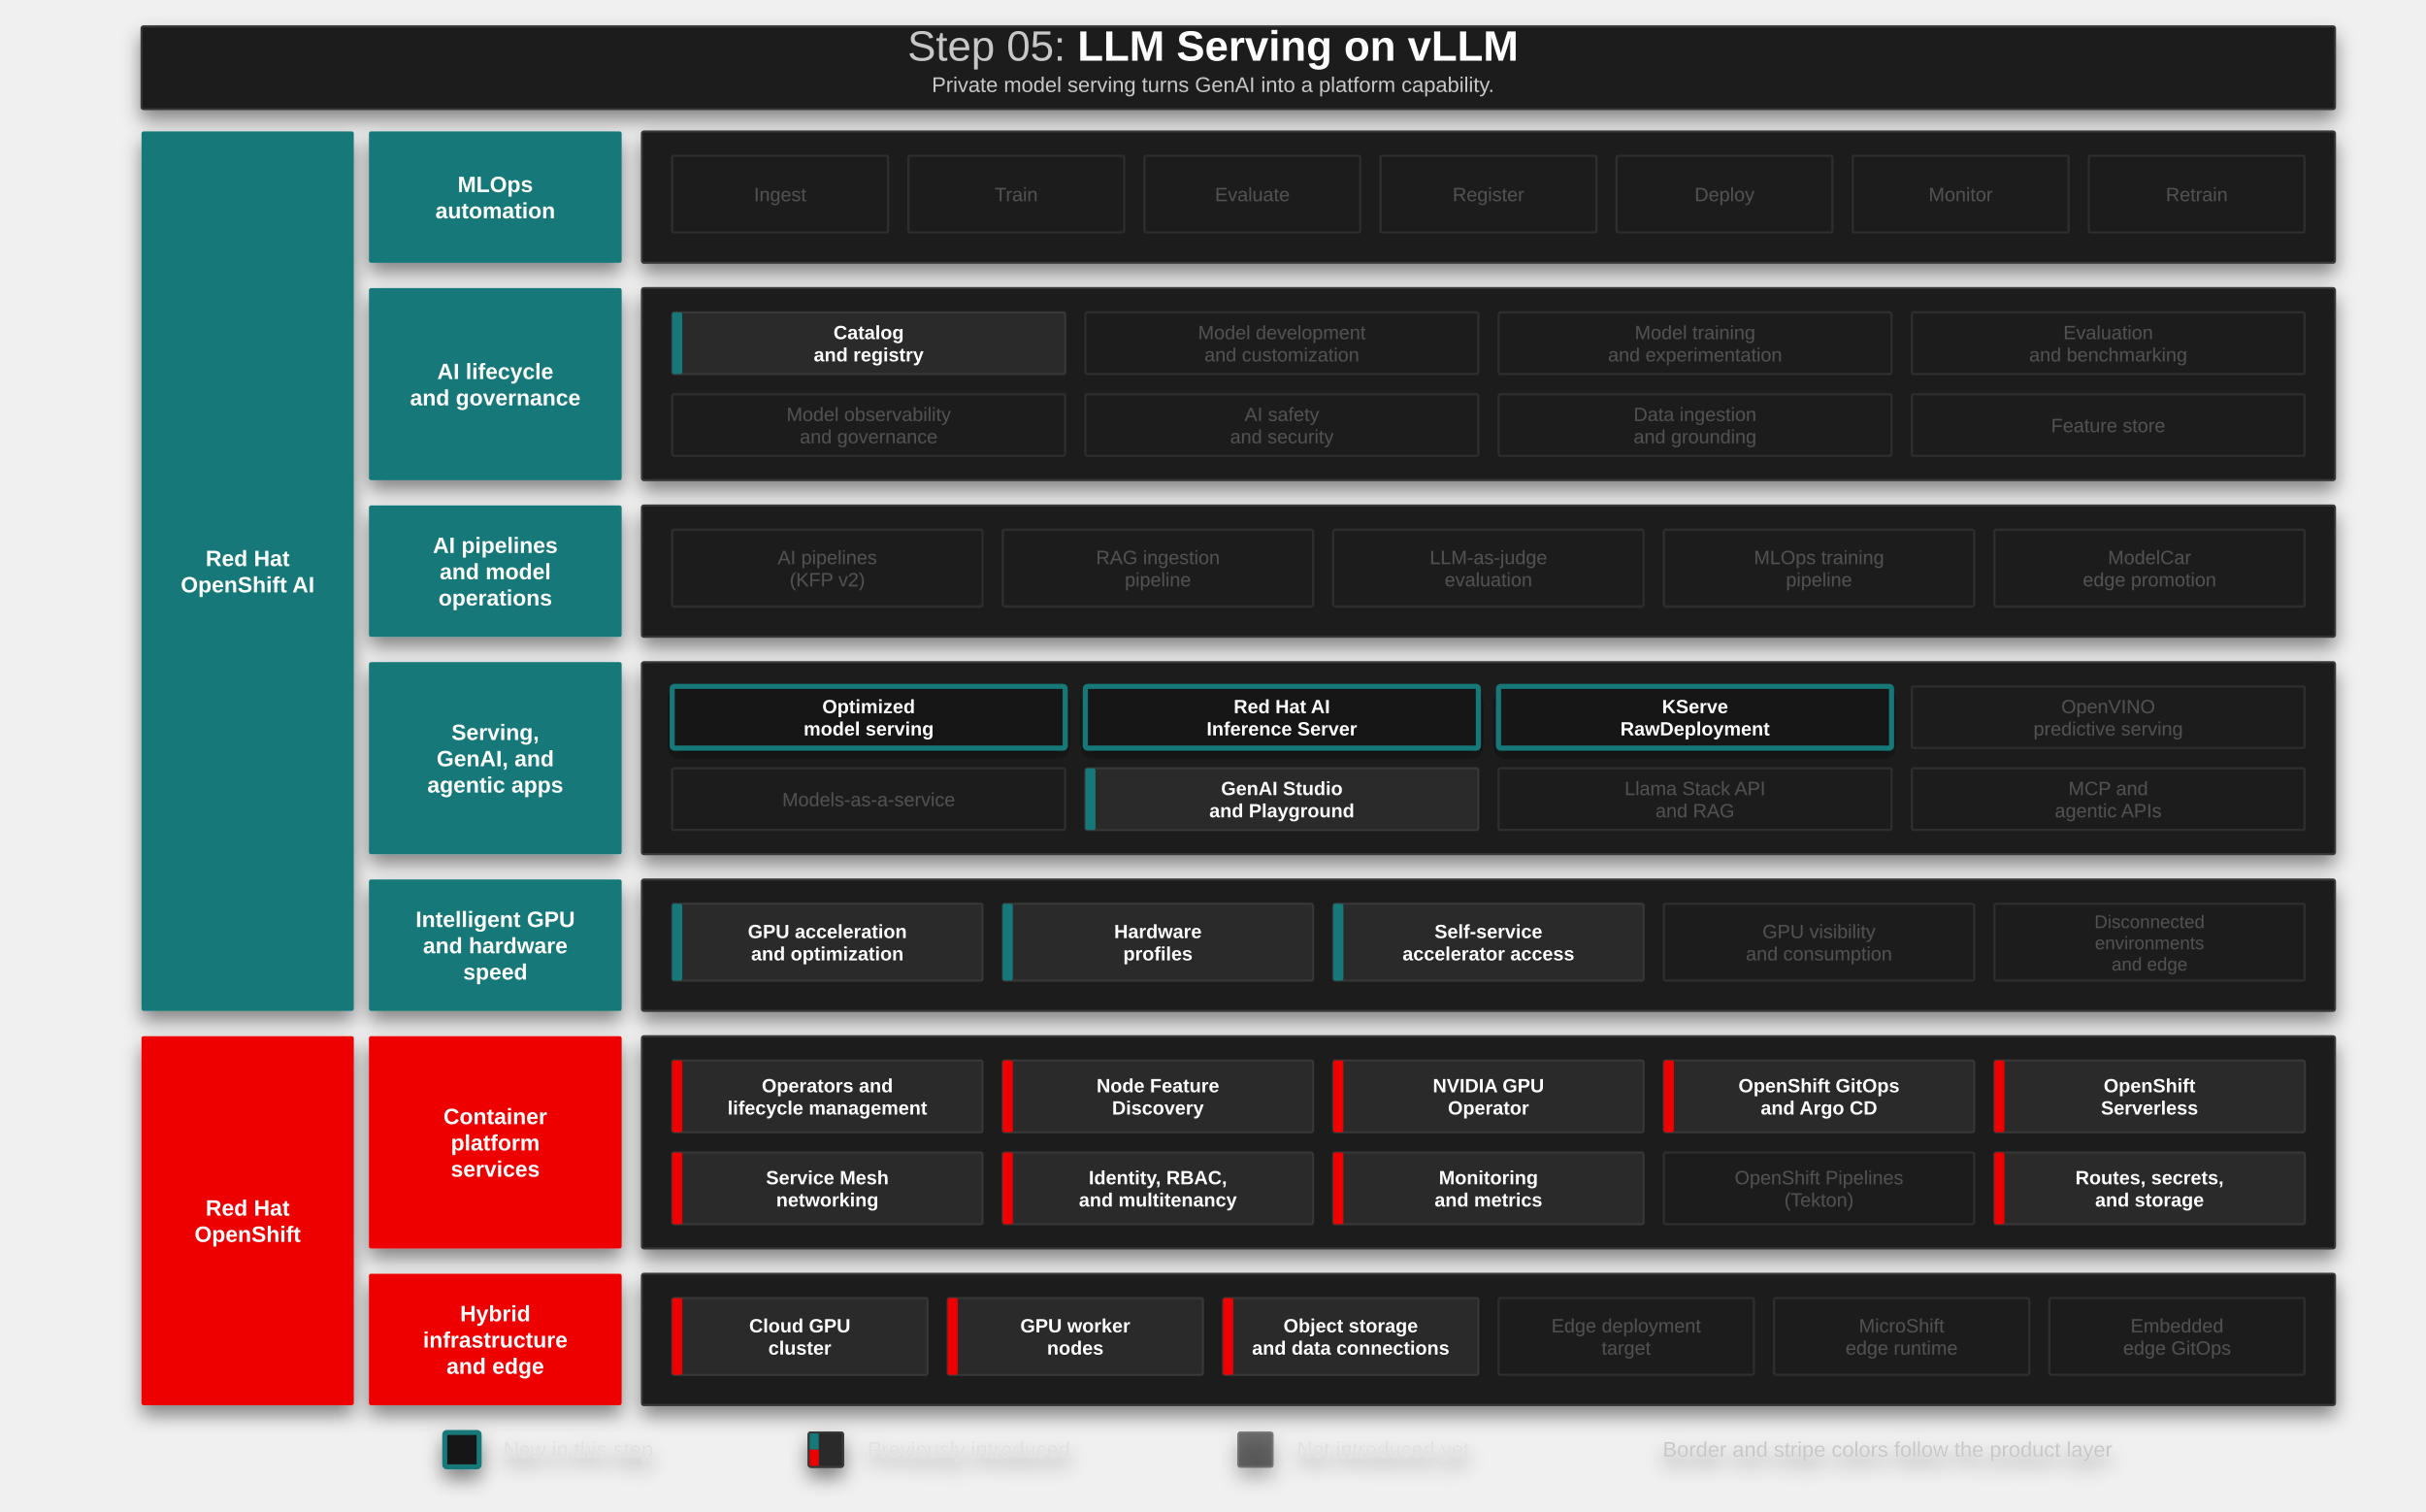
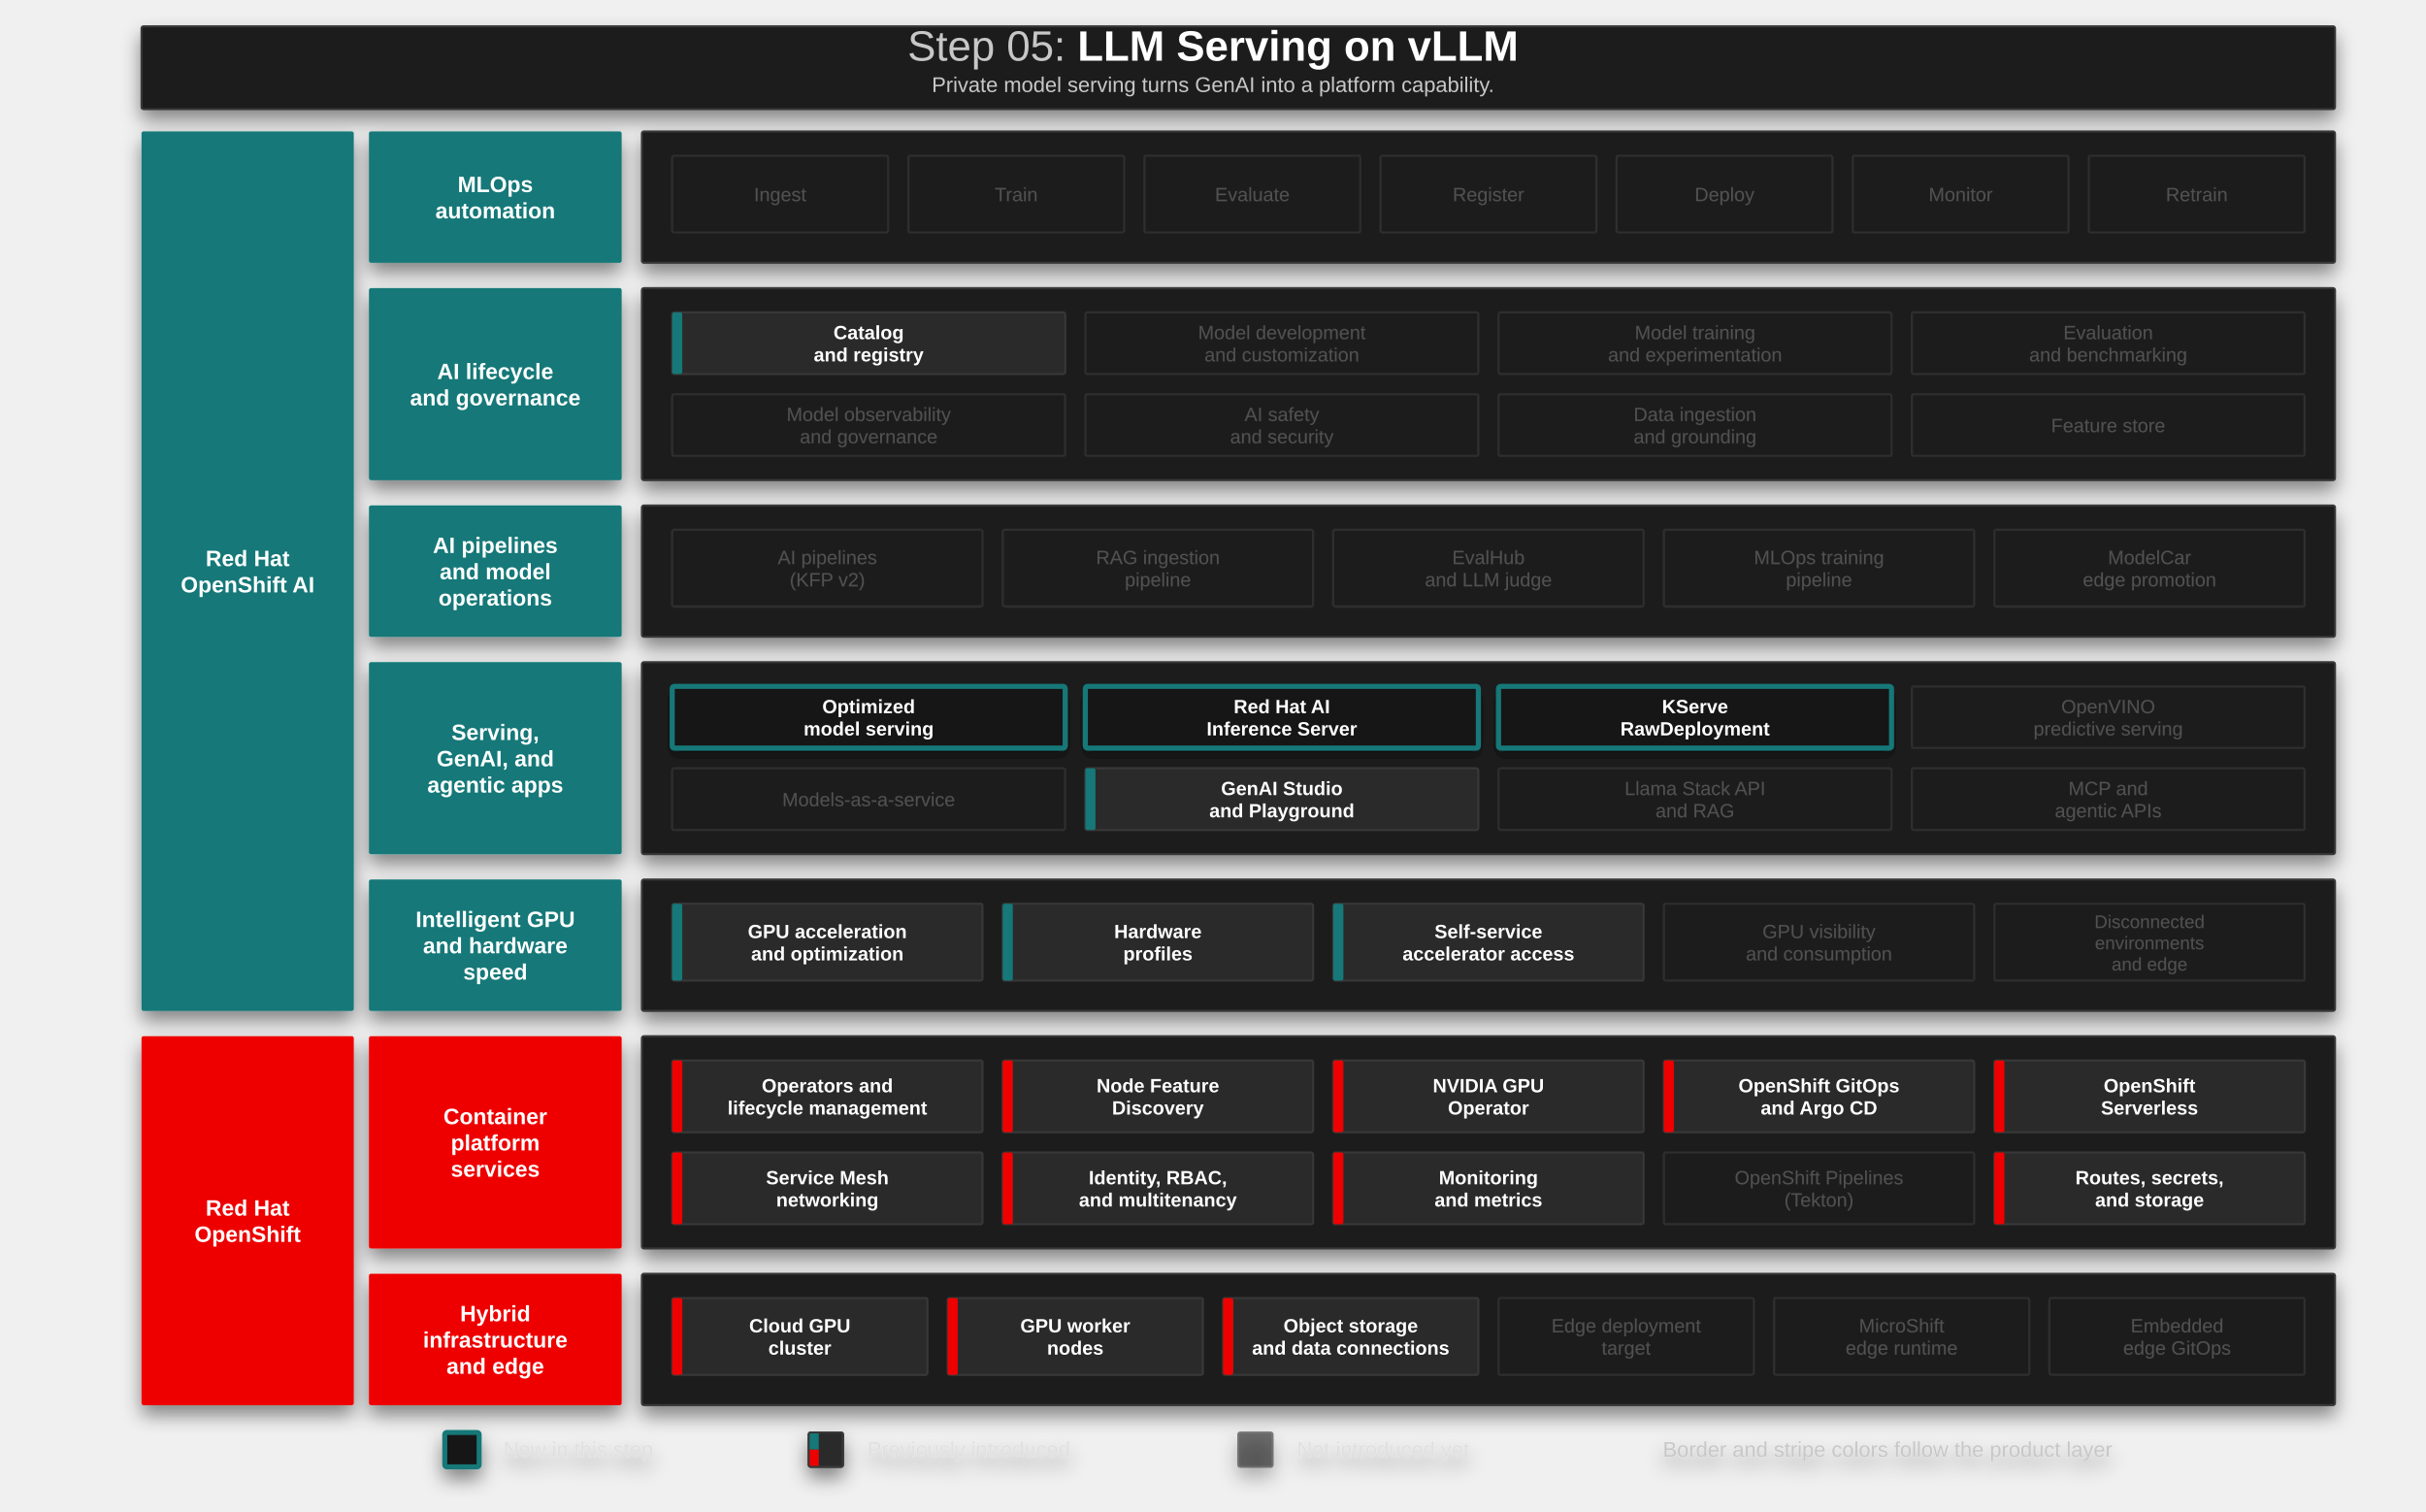
<svg xmlns="http://www.w3.org/2000/svg" width="2400" height="1495" viewBox="0 0 2400 1495" role="img" aria-labelledby="title desc">
  <style>.display{font-family:'Red Hat Display','Arial',sans-serif}.body{font-family:'Red Hat Text','Arial',sans-serif}</style>
  <defs>
    <filter id="lift" x="-20%" y="-20%" width="140%" height="140%">
      <feDropShadow dx="0" dy="6" stdDeviation="5" flood-color="#000" flood-opacity="0.55" />
    </filter>
    <filter id="panelShadow" x="-8%" y="-8%" width="116%" height="116%">
      <feDropShadow dx="0" dy="10" stdDeviation="9" flood-color="#000" flood-opacity="0.45" />
    </filter>
  </defs>
  <g filter="url(#panelShadow)">
    <rect x="140" y="26" width="2170" height="82" rx="2" fill="#1f1f1f" stroke="#383838" stroke-width="2" />
    <text x="1200.0" y="60" class="display" font-size="42" fill="#ffffff" font-weight="700" text-anchor="middle">
      <tspan fill="#c7c7c7" font-weight="500">Step 05:</tspan> LLM Serving on vLLM</text>
    <text x="1200.0" y="91" class="body" font-size="21" fill="#c7c7c7" text-anchor="middle">Private model serving turns GenAI into a platform capability.</text>
    <rect x="140" y="130" width="210" height="870" rx="2" fill="#147878" stroke="#147878" stroke-width="0" />
    <text x="245.0" y="560.0" class="body" font-size="22" fill="#ffffff" font-weight="700" text-anchor="middle">Red Hat</text>
    <text x="245.0" y="586.0" class="body" font-size="22" fill="#ffffff" font-weight="700" text-anchor="middle">OpenShift AI</text>
    <rect x="140" y="1025" width="210" height="365" rx="2" fill="#ee0000" stroke="#ee0000" stroke-width="0" />
    <text x="245.0" y="1202.5" class="body" font-size="22" fill="#ffffff" font-weight="700" text-anchor="middle">Red Hat</text>
    <text x="245.0" y="1228.5" class="body" font-size="22" fill="#ffffff" font-weight="700" text-anchor="middle">OpenShift</text>
    <rect x="365" y="130" width="250" height="130" rx="2" fill="#147878" stroke="#147878" stroke-width="0" />
    <text x="490.0" y="190.0" class="body" font-size="22" fill="#ffffff" font-weight="700" text-anchor="middle">MLOps</text>
    <text x="490.0" y="216.0" class="body" font-size="22" fill="#ffffff" font-weight="700" text-anchor="middle">automation</text>
    <rect x="635" y="130" width="1675" height="130" rx="2" fill="#1f1f1f" stroke="#383838" stroke-width="2" />
    <g opacity="0.62">
      <rect x="665.0" y="154" width="213.571" height="76" rx="2" fill="#1f1f1f" stroke="#383838" stroke-width="2.0" />
      <text x="771.786" y="199.0" class="body" font-size="19" fill="#707070" font-weight="450" text-anchor="middle">Ingest</text>
    </g>
    <g opacity="0.62">
      <rect x="898.571" y="154" width="213.571" height="76" rx="2" fill="#1f1f1f" stroke="#383838" stroke-width="2.0" />
      <text x="1005.357" y="199.0" class="body" font-size="19" fill="#707070" font-weight="450" text-anchor="middle">Train</text>
    </g>
    <g opacity="0.62">
      <rect x="1132.143" y="154" width="213.571" height="76" rx="2" fill="#1f1f1f" stroke="#383838" stroke-width="2.0" />
      <text x="1238.929" y="199.0" class="body" font-size="19" fill="#707070" font-weight="450" text-anchor="middle">Evaluate</text>
    </g>
    <g opacity="0.62">
      <rect x="1365.714" y="154" width="213.571" height="76" rx="2" fill="#1f1f1f" stroke="#383838" stroke-width="2.0" />
      <text x="1472.5" y="199.0" class="body" font-size="19" fill="#707070" font-weight="450" text-anchor="middle">Register</text>
    </g>
    <g opacity="0.62">
      <rect x="1599.286" y="154" width="213.571" height="76" rx="2" fill="#1f1f1f" stroke="#383838" stroke-width="2.0" />
      <text x="1706.071" y="199.0" class="body" font-size="19" fill="#707070" font-weight="450" text-anchor="middle">Deploy</text>
    </g>
    <g opacity="0.62">
      <rect x="1832.857" y="154" width="213.571" height="76" rx="2" fill="#1f1f1f" stroke="#383838" stroke-width="2.0" />
      <text x="1939.643" y="199.0" class="body" font-size="19" fill="#707070" font-weight="450" text-anchor="middle">Monitor</text>
    </g>
    <g opacity="0.62">
      <rect x="2066.429" y="154" width="213.571" height="76" rx="2" fill="#1f1f1f" stroke="#383838" stroke-width="2.0" />
      <text x="2173.214" y="199.0" class="body" font-size="19" fill="#707070" font-weight="450" text-anchor="middle">Retrain</text>
    </g>
    <rect x="365" y="285" width="250" height="190" rx="2" fill="#147878" stroke="#147878" stroke-width="0" />
    <text x="490.0" y="375.0" class="body" font-size="22" fill="#ffffff" font-weight="700" text-anchor="middle">AI lifecycle</text>
    <text x="490.0" y="401.0" class="body" font-size="22" fill="#ffffff" font-weight="700" text-anchor="middle">and governance</text>
    <rect x="635" y="285" width="1675" height="190" rx="2" fill="#1f1f1f" stroke="#383838" stroke-width="2" />
    <g>
      <rect x="665.0" y="309.0" width="388.75" height="61.0" rx="2" fill="#292929" stroke="#383838" stroke-width="2.0" />
      <rect x="665.0" y="309.0" width="10" height="61.0" rx="2" fill="#147878" stroke="#147878" stroke-width="0" />
      <text x="859.375" y="335.5" class="body" font-size="19" fill="#ffffff" font-weight="550" text-anchor="middle">Catalog</text>
      <text x="859.375" y="357.5" class="body" font-size="19" fill="#ffffff" font-weight="550" text-anchor="middle">and registry</text>
    </g>
    <g opacity="0.62">
      <rect x="1073.75" y="309.0" width="388.75" height="61.0" rx="2" fill="#1f1f1f" stroke="#383838" stroke-width="2.0" />
      <text x="1268.125" y="335.5" class="body" font-size="19" fill="#707070" font-weight="450" text-anchor="middle">Model development</text>
      <text x="1268.125" y="357.5" class="body" font-size="19" fill="#707070" font-weight="450" text-anchor="middle">and customization</text>
    </g>
    <g opacity="0.62">
      <rect x="1482.5" y="309.0" width="388.75" height="61.0" rx="2" fill="#1f1f1f" stroke="#383838" stroke-width="2.0" />
      <text x="1676.875" y="335.5" class="body" font-size="19" fill="#707070" font-weight="450" text-anchor="middle">Model training</text>
      <text x="1676.875" y="357.5" class="body" font-size="19" fill="#707070" font-weight="450" text-anchor="middle">and experimentation</text>
    </g>
    <g opacity="0.62">
      <rect x="1891.25" y="309.0" width="388.75" height="61.0" rx="2" fill="#1f1f1f" stroke="#383838" stroke-width="2.0" />
      <text x="2085.625" y="335.5" class="body" font-size="19" fill="#707070" font-weight="450" text-anchor="middle">Evaluation</text>
      <text x="2085.625" y="357.5" class="body" font-size="19" fill="#707070" font-weight="450" text-anchor="middle">and benchmarking</text>
    </g>
    <g opacity="0.62">
      <rect x="665.0" y="390.0" width="388.75" height="61.0" rx="2" fill="#1f1f1f" stroke="#383838" stroke-width="2.0" />
      <text x="859.375" y="416.5" class="body" font-size="19" fill="#707070" font-weight="450" text-anchor="middle">Model observability</text>
      <text x="859.375" y="438.5" class="body" font-size="19" fill="#707070" font-weight="450" text-anchor="middle">and governance</text>
    </g>
    <g opacity="0.62">
      <rect x="1073.75" y="390.0" width="388.75" height="61.0" rx="2" fill="#1f1f1f" stroke="#383838" stroke-width="2.0" />
      <text x="1268.125" y="416.5" class="body" font-size="19" fill="#707070" font-weight="450" text-anchor="middle">AI safety</text>
      <text x="1268.125" y="438.5" class="body" font-size="19" fill="#707070" font-weight="450" text-anchor="middle">and security</text>
    </g>
    <g opacity="0.62">
      <rect x="1482.5" y="390.0" width="388.75" height="61.0" rx="2" fill="#1f1f1f" stroke="#383838" stroke-width="2.0" />
      <text x="1676.875" y="416.5" class="body" font-size="19" fill="#707070" font-weight="450" text-anchor="middle">Data ingestion</text>
      <text x="1676.875" y="438.5" class="body" font-size="19" fill="#707070" font-weight="450" text-anchor="middle">and grounding</text>
    </g>
    <g opacity="0.62">
      <rect x="1891.25" y="390.0" width="388.75" height="61.0" rx="2" fill="#1f1f1f" stroke="#383838" stroke-width="2.0" />
      <text x="2085.625" y="427.5" class="body" font-size="19" fill="#707070" font-weight="450" text-anchor="middle">Feature store</text>
    </g>
    <rect x="365" y="500" width="250" height="130" rx="2" fill="#147878" stroke="#147878" stroke-width="0" />
    <text x="490.0" y="547.0" class="body" font-size="22" fill="#ffffff" font-weight="700" text-anchor="middle">AI pipelines</text>
    <text x="490.0" y="573.0" class="body" font-size="22" fill="#ffffff" font-weight="700" text-anchor="middle">and model</text>
    <text x="490.0" y="599.0" class="body" font-size="22" fill="#ffffff" font-weight="700" text-anchor="middle">operations</text>
    <rect x="635" y="500" width="1675" height="130" rx="2" fill="#1f1f1f" stroke="#383838" stroke-width="2" />
    <g opacity="0.62">
      <rect x="665.0" y="524" width="307.0" height="76" rx="2" fill="#1f1f1f" stroke="#383838" stroke-width="2.0" />
      <text x="818.5" y="558.0" class="body" font-size="19" fill="#707070" font-weight="450" text-anchor="middle">AI pipelines</text>
      <text x="818.5" y="580.0" class="body" font-size="19" fill="#707070" font-weight="450" text-anchor="middle">(KFP v2)</text>
    </g>
    <g opacity="0.62">
      <rect x="992.0" y="524" width="307.0" height="76" rx="2" fill="#1f1f1f" stroke="#383838" stroke-width="2.0" />
      <text x="1145.5" y="558.0" class="body" font-size="19" fill="#707070" font-weight="450" text-anchor="middle">RAG ingestion</text>
      <text x="1145.5" y="580.0" class="body" font-size="19" fill="#707070" font-weight="450" text-anchor="middle">pipeline</text>
    </g>
    <g opacity="0.62">
      <rect x="1319.0" y="524" width="307.0" height="76" rx="2" fill="#1f1f1f" stroke="#383838" stroke-width="2.0" />
-       <text x="1472.5" y="558.0" class="body" font-size="19" fill="#707070" font-weight="450" text-anchor="middle">LLM-as-judge</text>
-       <text x="1472.5" y="580.0" class="body" font-size="19" fill="#707070" font-weight="450" text-anchor="middle">evaluation</text>
+       <text x="1472.5" y="558.0" class="body" font-size="19" fill="#707070" font-weight="450" text-anchor="middle">EvalHub</text>
+       <text x="1472.5" y="580.0" class="body" font-size="19" fill="#707070" font-weight="450" text-anchor="middle">and LLM judge</text>
    </g>
    <g opacity="0.62">
      <rect x="1646.0" y="524" width="307.0" height="76" rx="2" fill="#1f1f1f" stroke="#383838" stroke-width="2.0" />
      <text x="1799.5" y="558.0" class="body" font-size="19" fill="#707070" font-weight="450" text-anchor="middle">MLOps training</text>
      <text x="1799.5" y="580.0" class="body" font-size="19" fill="#707070" font-weight="450" text-anchor="middle">pipeline</text>
    </g>
    <g opacity="0.62">
      <rect x="1973.0" y="524" width="307.0" height="76" rx="2" fill="#1f1f1f" stroke="#383838" stroke-width="2.0" />
      <text x="2126.5" y="558.0" class="body" font-size="19" fill="#707070" font-weight="450" text-anchor="middle">ModelCar</text>
      <text x="2126.5" y="580.0" class="body" font-size="19" fill="#707070" font-weight="450" text-anchor="middle">edge promotion</text>
    </g>
    <rect x="365" y="655" width="250" height="190" rx="2" fill="#147878" stroke="#147878" stroke-width="0" />
    <text x="490.0" y="732.0" class="body" font-size="22" fill="#ffffff" font-weight="700" text-anchor="middle">Serving,</text>
    <text x="490.0" y="758.0" class="body" font-size="22" fill="#ffffff" font-weight="700" text-anchor="middle">GenAI, and</text>
    <text x="490.0" y="784.0" class="body" font-size="22" fill="#ffffff" font-weight="700" text-anchor="middle">agentic apps</text>
    <rect x="635" y="655" width="1675" height="190" rx="2" fill="#1f1f1f" stroke="#383838" stroke-width="2" />
    <g filter="url(#lift)">
      <rect x="665.0" y="679.0" width="388.75" height="61.0" rx="2" fill="#151515" stroke="#147878" stroke-width="5.0" />
      <text x="859.375" y="705.5" class="body" font-size="19" fill="#ffffff" font-weight="700" text-anchor="middle">Optimized</text>
      <text x="859.375" y="727.5" class="body" font-size="19" fill="#ffffff" font-weight="700" text-anchor="middle">model serving</text>
    </g>
    <g filter="url(#lift)">
      <rect x="1073.75" y="679.0" width="388.75" height="61.0" rx="2" fill="#151515" stroke="#147878" stroke-width="5.0" />
      <text x="1268.125" y="705.5" class="body" font-size="19" fill="#ffffff" font-weight="700" text-anchor="middle">Red Hat AI</text>
      <text x="1268.125" y="727.5" class="body" font-size="19" fill="#ffffff" font-weight="700" text-anchor="middle">Inference Server</text>
    </g>
    <g filter="url(#lift)">
      <rect x="1482.5" y="679.0" width="388.75" height="61.0" rx="2" fill="#151515" stroke="#147878" stroke-width="5.0" />
      <text x="1676.875" y="705.5" class="body" font-size="19" fill="#ffffff" font-weight="700" text-anchor="middle">KServe</text>
      <text x="1676.875" y="727.5" class="body" font-size="19" fill="#ffffff" font-weight="700" text-anchor="middle">RawDeployment</text>
    </g>
    <g opacity="0.62">
      <rect x="1891.25" y="679.0" width="388.75" height="61.0" rx="2" fill="#1f1f1f" stroke="#383838" stroke-width="2.0" />
      <text x="2085.625" y="705.5" class="body" font-size="19" fill="#707070" font-weight="450" text-anchor="middle">OpenVINO</text>
      <text x="2085.625" y="727.5" class="body" font-size="19" fill="#707070" font-weight="450" text-anchor="middle">predictive serving</text>
    </g>
    <g opacity="0.62">
      <rect x="665.0" y="760.0" width="388.75" height="61.0" rx="2" fill="#1f1f1f" stroke="#383838" stroke-width="2.0" />
      <text x="859.375" y="797.5" class="body" font-size="19" fill="#707070" font-weight="450" text-anchor="middle">Models-as-a-service</text>
    </g>
    <g>
      <rect x="1073.75" y="760.0" width="388.75" height="61.0" rx="2" fill="#292929" stroke="#383838" stroke-width="2.0" />
      <rect x="1073.75" y="760.0" width="10" height="61.0" rx="2" fill="#147878" stroke="#147878" stroke-width="0" />
      <text x="1268.125" y="786.5" class="body" font-size="19" fill="#ffffff" font-weight="550" text-anchor="middle">GenAI Studio</text>
      <text x="1268.125" y="808.5" class="body" font-size="19" fill="#ffffff" font-weight="550" text-anchor="middle">and Playground</text>
    </g>
    <g opacity="0.62">
      <rect x="1482.5" y="760.0" width="388.75" height="61.0" rx="2" fill="#1f1f1f" stroke="#383838" stroke-width="2.0" />
      <text x="1676.875" y="786.5" class="body" font-size="19" fill="#707070" font-weight="450" text-anchor="middle">Llama Stack API</text>
      <text x="1676.875" y="808.5" class="body" font-size="19" fill="#707070" font-weight="450" text-anchor="middle">and RAG</text>
    </g>
    <g opacity="0.62">
      <rect x="1891.25" y="760.0" width="388.75" height="61.0" rx="2" fill="#1f1f1f" stroke="#383838" stroke-width="2.0" />
      <text x="2085.625" y="786.5" class="body" font-size="19" fill="#707070" font-weight="450" text-anchor="middle">MCP and</text>
      <text x="2085.625" y="808.5" class="body" font-size="19" fill="#707070" font-weight="450" text-anchor="middle">agentic APIs</text>
    </g>
    <rect x="365" y="870" width="250" height="130" rx="2" fill="#147878" stroke="#147878" stroke-width="0" />
    <text x="490.0" y="917.0" class="body" font-size="22" fill="#ffffff" font-weight="700" text-anchor="middle">Intelligent GPU</text>
    <text x="490.0" y="943.0" class="body" font-size="22" fill="#ffffff" font-weight="700" text-anchor="middle">and hardware</text>
    <text x="490.0" y="969.0" class="body" font-size="22" fill="#ffffff" font-weight="700" text-anchor="middle">speed</text>
    <rect x="635" y="870" width="1675" height="130" rx="2" fill="#1f1f1f" stroke="#383838" stroke-width="2" />
    <g>
      <rect x="665.0" y="894" width="307.0" height="76" rx="2" fill="#292929" stroke="#383838" stroke-width="2.0" />
      <rect x="665.0" y="894" width="10" height="76" rx="2" fill="#147878" stroke="#147878" stroke-width="0" />
      <text x="818.5" y="928.0" class="body" font-size="19" fill="#ffffff" font-weight="550" text-anchor="middle">GPU acceleration</text>
      <text x="818.5" y="950.0" class="body" font-size="19" fill="#ffffff" font-weight="550" text-anchor="middle">and optimization</text>
    </g>
    <g>
      <rect x="992.0" y="894" width="307.0" height="76" rx="2" fill="#292929" stroke="#383838" stroke-width="2.0" />
      <rect x="992.0" y="894" width="10" height="76" rx="2" fill="#147878" stroke="#147878" stroke-width="0" />
      <text x="1145.5" y="928.0" class="body" font-size="19" fill="#ffffff" font-weight="550" text-anchor="middle">Hardware</text>
      <text x="1145.5" y="950.0" class="body" font-size="19" fill="#ffffff" font-weight="550" text-anchor="middle">profiles</text>
    </g>
    <g>
      <rect x="1319.0" y="894" width="307.0" height="76" rx="2" fill="#292929" stroke="#383838" stroke-width="2.0" />
      <rect x="1319.0" y="894" width="10" height="76" rx="2" fill="#147878" stroke="#147878" stroke-width="0" />
      <text x="1472.5" y="928.0" class="body" font-size="19" fill="#ffffff" font-weight="550" text-anchor="middle">Self-service</text>
      <text x="1472.5" y="950.0" class="body" font-size="19" fill="#ffffff" font-weight="550" text-anchor="middle">accelerator access</text>
    </g>
    <g opacity="0.62">
      <rect x="1646.0" y="894" width="307.0" height="76" rx="2" fill="#1f1f1f" stroke="#383838" stroke-width="2.0" />
      <text x="1799.5" y="928.0" class="body" font-size="19" fill="#707070" font-weight="450" text-anchor="middle">GPU visibility</text>
      <text x="1799.5" y="950.0" class="body" font-size="19" fill="#707070" font-weight="450" text-anchor="middle">and consumption</text>
    </g>
    <g opacity="0.62">
      <rect x="1973.0" y="894" width="307.0" height="76" rx="2" fill="#1f1f1f" stroke="#383838" stroke-width="2.0" />
      <text x="2126.5" y="918.0" class="body" font-size="18" fill="#707070" font-weight="450" text-anchor="middle">Disconnected</text>
      <text x="2126.5" y="939.0" class="body" font-size="18" fill="#707070" font-weight="450" text-anchor="middle">environments</text>
      <text x="2126.5" y="960.0" class="body" font-size="18" fill="#707070" font-weight="450" text-anchor="middle">and edge</text>
    </g>
    <rect x="365" y="1025" width="250" height="210" rx="2" fill="#ee0000" stroke="#ee0000" stroke-width="0" />
    <text x="490.0" y="1112.0" class="body" font-size="22" fill="#ffffff" font-weight="700" text-anchor="middle">Container</text>
    <text x="490.0" y="1138.0" class="body" font-size="22" fill="#ffffff" font-weight="700" text-anchor="middle">platform</text>
    <text x="490.0" y="1164.0" class="body" font-size="22" fill="#ffffff" font-weight="700" text-anchor="middle">services</text>
    <rect x="635" y="1025" width="1675" height="210" rx="2" fill="#1f1f1f" stroke="#383838" stroke-width="2" />
    <g>
      <rect x="665.0" y="1049.0" width="307.0" height="71.0" rx="2" fill="#292929" stroke="#383838" stroke-width="2.0" />
      <rect x="665.0" y="1049.0" width="10" height="71.0" rx="2" fill="#ee0000" stroke="#ee0000" stroke-width="0" />
      <text x="818.5" y="1080.5" class="body" font-size="19" fill="#ffffff" font-weight="550" text-anchor="middle">Operators and</text>
      <text x="818.5" y="1102.5" class="body" font-size="19" fill="#ffffff" font-weight="550" text-anchor="middle">lifecycle management</text>
    </g>
    <g>
      <rect x="992.0" y="1049.0" width="307.0" height="71.0" rx="2" fill="#292929" stroke="#383838" stroke-width="2.0" />
      <rect x="992.0" y="1049.0" width="10" height="71.0" rx="2" fill="#ee0000" stroke="#ee0000" stroke-width="0" />
      <text x="1145.5" y="1080.5" class="body" font-size="19" fill="#ffffff" font-weight="550" text-anchor="middle">Node Feature</text>
      <text x="1145.5" y="1102.5" class="body" font-size="19" fill="#ffffff" font-weight="550" text-anchor="middle">Discovery</text>
    </g>
    <g>
      <rect x="1319.0" y="1049.0" width="307.0" height="71.0" rx="2" fill="#292929" stroke="#383838" stroke-width="2.0" />
      <rect x="1319.0" y="1049.0" width="10" height="71.0" rx="2" fill="#ee0000" stroke="#ee0000" stroke-width="0" />
      <text x="1472.5" y="1080.5" class="body" font-size="19" fill="#ffffff" font-weight="550" text-anchor="middle">NVIDIA GPU</text>
      <text x="1472.5" y="1102.5" class="body" font-size="19" fill="#ffffff" font-weight="550" text-anchor="middle">Operator</text>
    </g>
    <g>
      <rect x="1646.0" y="1049.0" width="307.0" height="71.0" rx="2" fill="#292929" stroke="#383838" stroke-width="2.0" />
      <rect x="1646.0" y="1049.0" width="10" height="71.0" rx="2" fill="#ee0000" stroke="#ee0000" stroke-width="0" />
      <text x="1799.5" y="1080.5" class="body" font-size="19" fill="#ffffff" font-weight="550" text-anchor="middle">OpenShift GitOps</text>
      <text x="1799.5" y="1102.5" class="body" font-size="19" fill="#ffffff" font-weight="550" text-anchor="middle">and Argo CD</text>
    </g>
    <g>
      <rect x="1973.0" y="1049.0" width="307.0" height="71.0" rx="2" fill="#292929" stroke="#383838" stroke-width="2.0" />
      <rect x="1973.0" y="1049.0" width="10" height="71.0" rx="2" fill="#ee0000" stroke="#ee0000" stroke-width="0" />
      <text x="2126.5" y="1080.5" class="body" font-size="19" fill="#ffffff" font-weight="550" text-anchor="middle">OpenShift</text>
      <text x="2126.5" y="1102.5" class="body" font-size="19" fill="#ffffff" font-weight="550" text-anchor="middle">Serverless</text>
    </g>
    <g>
      <rect x="665.0" y="1140.0" width="307.0" height="71.0" rx="2" fill="#292929" stroke="#383838" stroke-width="2.0" />
      <rect x="665.0" y="1140.0" width="10" height="71.0" rx="2" fill="#ee0000" stroke="#ee0000" stroke-width="0" />
      <text x="818.5" y="1171.5" class="body" font-size="19" fill="#ffffff" font-weight="550" text-anchor="middle">Service Mesh</text>
      <text x="818.5" y="1193.5" class="body" font-size="19" fill="#ffffff" font-weight="550" text-anchor="middle">networking</text>
    </g>
    <g>
      <rect x="992.0" y="1140.0" width="307.0" height="71.0" rx="2" fill="#292929" stroke="#383838" stroke-width="2.0" />
      <rect x="992.0" y="1140.0" width="10" height="71.0" rx="2" fill="#ee0000" stroke="#ee0000" stroke-width="0" />
      <text x="1145.5" y="1171.5" class="body" font-size="19" fill="#ffffff" font-weight="550" text-anchor="middle">Identity, RBAC,</text>
      <text x="1145.5" y="1193.5" class="body" font-size="19" fill="#ffffff" font-weight="550" text-anchor="middle">and multitenancy</text>
    </g>
    <g>
      <rect x="1319.0" y="1140.0" width="307.0" height="71.0" rx="2" fill="#292929" stroke="#383838" stroke-width="2.0" />
      <rect x="1319.0" y="1140.0" width="10" height="71.0" rx="2" fill="#ee0000" stroke="#ee0000" stroke-width="0" />
      <text x="1472.5" y="1171.5" class="body" font-size="19" fill="#ffffff" font-weight="550" text-anchor="middle">Monitoring</text>
      <text x="1472.5" y="1193.5" class="body" font-size="19" fill="#ffffff" font-weight="550" text-anchor="middle">and metrics</text>
    </g>
    <g opacity="0.62">
      <rect x="1646.0" y="1140.0" width="307.0" height="71.0" rx="2" fill="#1f1f1f" stroke="#383838" stroke-width="2.0" />
      <text x="1799.5" y="1171.5" class="body" font-size="19" fill="#707070" font-weight="450" text-anchor="middle">OpenShift Pipelines</text>
      <text x="1799.5" y="1193.5" class="body" font-size="19" fill="#707070" font-weight="450" text-anchor="middle">(Tekton)</text>
    </g>
    <g>
      <rect x="1973.0" y="1140.0" width="307.0" height="71.0" rx="2" fill="#292929" stroke="#383838" stroke-width="2.0" />
      <rect x="1973.0" y="1140.0" width="10" height="71.0" rx="2" fill="#ee0000" stroke="#ee0000" stroke-width="0" />
      <text x="2126.5" y="1171.5" class="body" font-size="19" fill="#ffffff" font-weight="550" text-anchor="middle">Routes, secrets,</text>
      <text x="2126.5" y="1193.5" class="body" font-size="19" fill="#ffffff" font-weight="550" text-anchor="middle">and storage</text>
    </g>
    <rect x="365" y="1260" width="250" height="130" rx="2" fill="#ee0000" stroke="#ee0000" stroke-width="0" />
    <text x="490.0" y="1307.0" class="body" font-size="22" fill="#ffffff" font-weight="700" text-anchor="middle">Hybrid</text>
    <text x="490.0" y="1333.0" class="body" font-size="22" fill="#ffffff" font-weight="700" text-anchor="middle">infrastructure</text>
    <text x="490.0" y="1359.0" class="body" font-size="22" fill="#ffffff" font-weight="700" text-anchor="middle">and edge</text>
    <rect x="635" y="1260" width="1675" height="130" rx="2" fill="#1f1f1f" stroke="#383838" stroke-width="2" />
    <g>
      <rect x="665.0" y="1284" width="252.5" height="76" rx="2" fill="#292929" stroke="#383838" stroke-width="2.0" />
      <rect x="665.0" y="1284" width="10" height="76" rx="2" fill="#ee0000" stroke="#ee0000" stroke-width="0" />
      <text x="791.25" y="1318.0" class="body" font-size="19" fill="#ffffff" font-weight="550" text-anchor="middle">Cloud GPU</text>
      <text x="791.25" y="1340.0" class="body" font-size="19" fill="#ffffff" font-weight="550" text-anchor="middle">cluster</text>
    </g>
    <g>
      <rect x="937.5" y="1284" width="252.5" height="76" rx="2" fill="#292929" stroke="#383838" stroke-width="2.0" />
      <rect x="937.5" y="1284" width="10" height="76" rx="2" fill="#ee0000" stroke="#ee0000" stroke-width="0" />
      <text x="1063.75" y="1318.0" class="body" font-size="19" fill="#ffffff" font-weight="550" text-anchor="middle">GPU worker</text>
      <text x="1063.75" y="1340.0" class="body" font-size="19" fill="#ffffff" font-weight="550" text-anchor="middle">nodes</text>
    </g>
    <g>
      <rect x="1210.0" y="1284" width="252.5" height="76" rx="2" fill="#292929" stroke="#383838" stroke-width="2.0" />
      <rect x="1210.0" y="1284" width="10" height="76" rx="2" fill="#ee0000" stroke="#ee0000" stroke-width="0" />
      <text x="1336.25" y="1318.0" class="body" font-size="19" fill="#ffffff" font-weight="550" text-anchor="middle">Object storage</text>
      <text x="1336.25" y="1340.0" class="body" font-size="19" fill="#ffffff" font-weight="550" text-anchor="middle">and data connections</text>
    </g>
    <g opacity="0.62">
      <rect x="1482.5" y="1284" width="252.5" height="76" rx="2" fill="#1f1f1f" stroke="#383838" stroke-width="2.0" />
      <text x="1608.75" y="1318.0" class="body" font-size="19" fill="#707070" font-weight="450" text-anchor="middle">Edge deployment</text>
      <text x="1608.75" y="1340.0" class="body" font-size="19" fill="#707070" font-weight="450" text-anchor="middle">target</text>
    </g>
    <g opacity="0.62">
      <rect x="1755.0" y="1284" width="252.5" height="76" rx="2" fill="#1f1f1f" stroke="#383838" stroke-width="2.0" />
      <text x="1881.25" y="1318.0" class="body" font-size="19" fill="#707070" font-weight="450" text-anchor="middle">MicroShift</text>
      <text x="1881.25" y="1340.0" class="body" font-size="19" fill="#707070" font-weight="450" text-anchor="middle">edge runtime</text>
    </g>
    <g opacity="0.62">
      <rect x="2027.5" y="1284" width="252.5" height="76" rx="2" fill="#1f1f1f" stroke="#383838" stroke-width="2.0" />
      <text x="2153.75" y="1318.0" class="body" font-size="19" fill="#707070" font-weight="450" text-anchor="middle">Embedded</text>
      <text x="2153.75" y="1340.0" class="body" font-size="19" fill="#707070" font-weight="450" text-anchor="middle">edge GitOps</text>
    </g>
    <rect x="440" y="1417" width="34" height="34" rx="2" fill="#151515" stroke="#147878" stroke-width="5" />
    <text x="498" y="1441" class="body" font-size="21" fill="#e0e0e0">New in this step</text>
    <rect x="800" y="1417" width="34" height="34" rx="2" fill="#292929" stroke="#383838" stroke-width="2" />
    <rect x="800" y="1417" width="10" height="17" rx="0" fill="#147878" stroke="#147878" stroke-width="0" />
    <rect x="800" y="1434" width="10" height="17" rx="0" fill="#ee0000" stroke="#ee0000" stroke-width="0" />
    <rect x="800" y="1417" width="34" height="34" rx="2" fill="none" stroke="#383838" stroke-width="2" />
    <text x="858" y="1441" class="body" font-size="21" fill="#e0e0e0">Previously introduced</text>
    <rect x="1225" y="1417" width="34" height="34" rx="2" fill="#1f1f1f" stroke="#383838" stroke-width="2" opacity="0.62" />
    <text x="1283" y="1441" class="body" font-size="21" fill="#e0e0e0">Not introduced yet</text>
    <text x="1645" y="1441" class="body" font-size="21" fill="#c7c7c7">Border and stripe colors follow the product layer</text>
  </g>
</svg>
